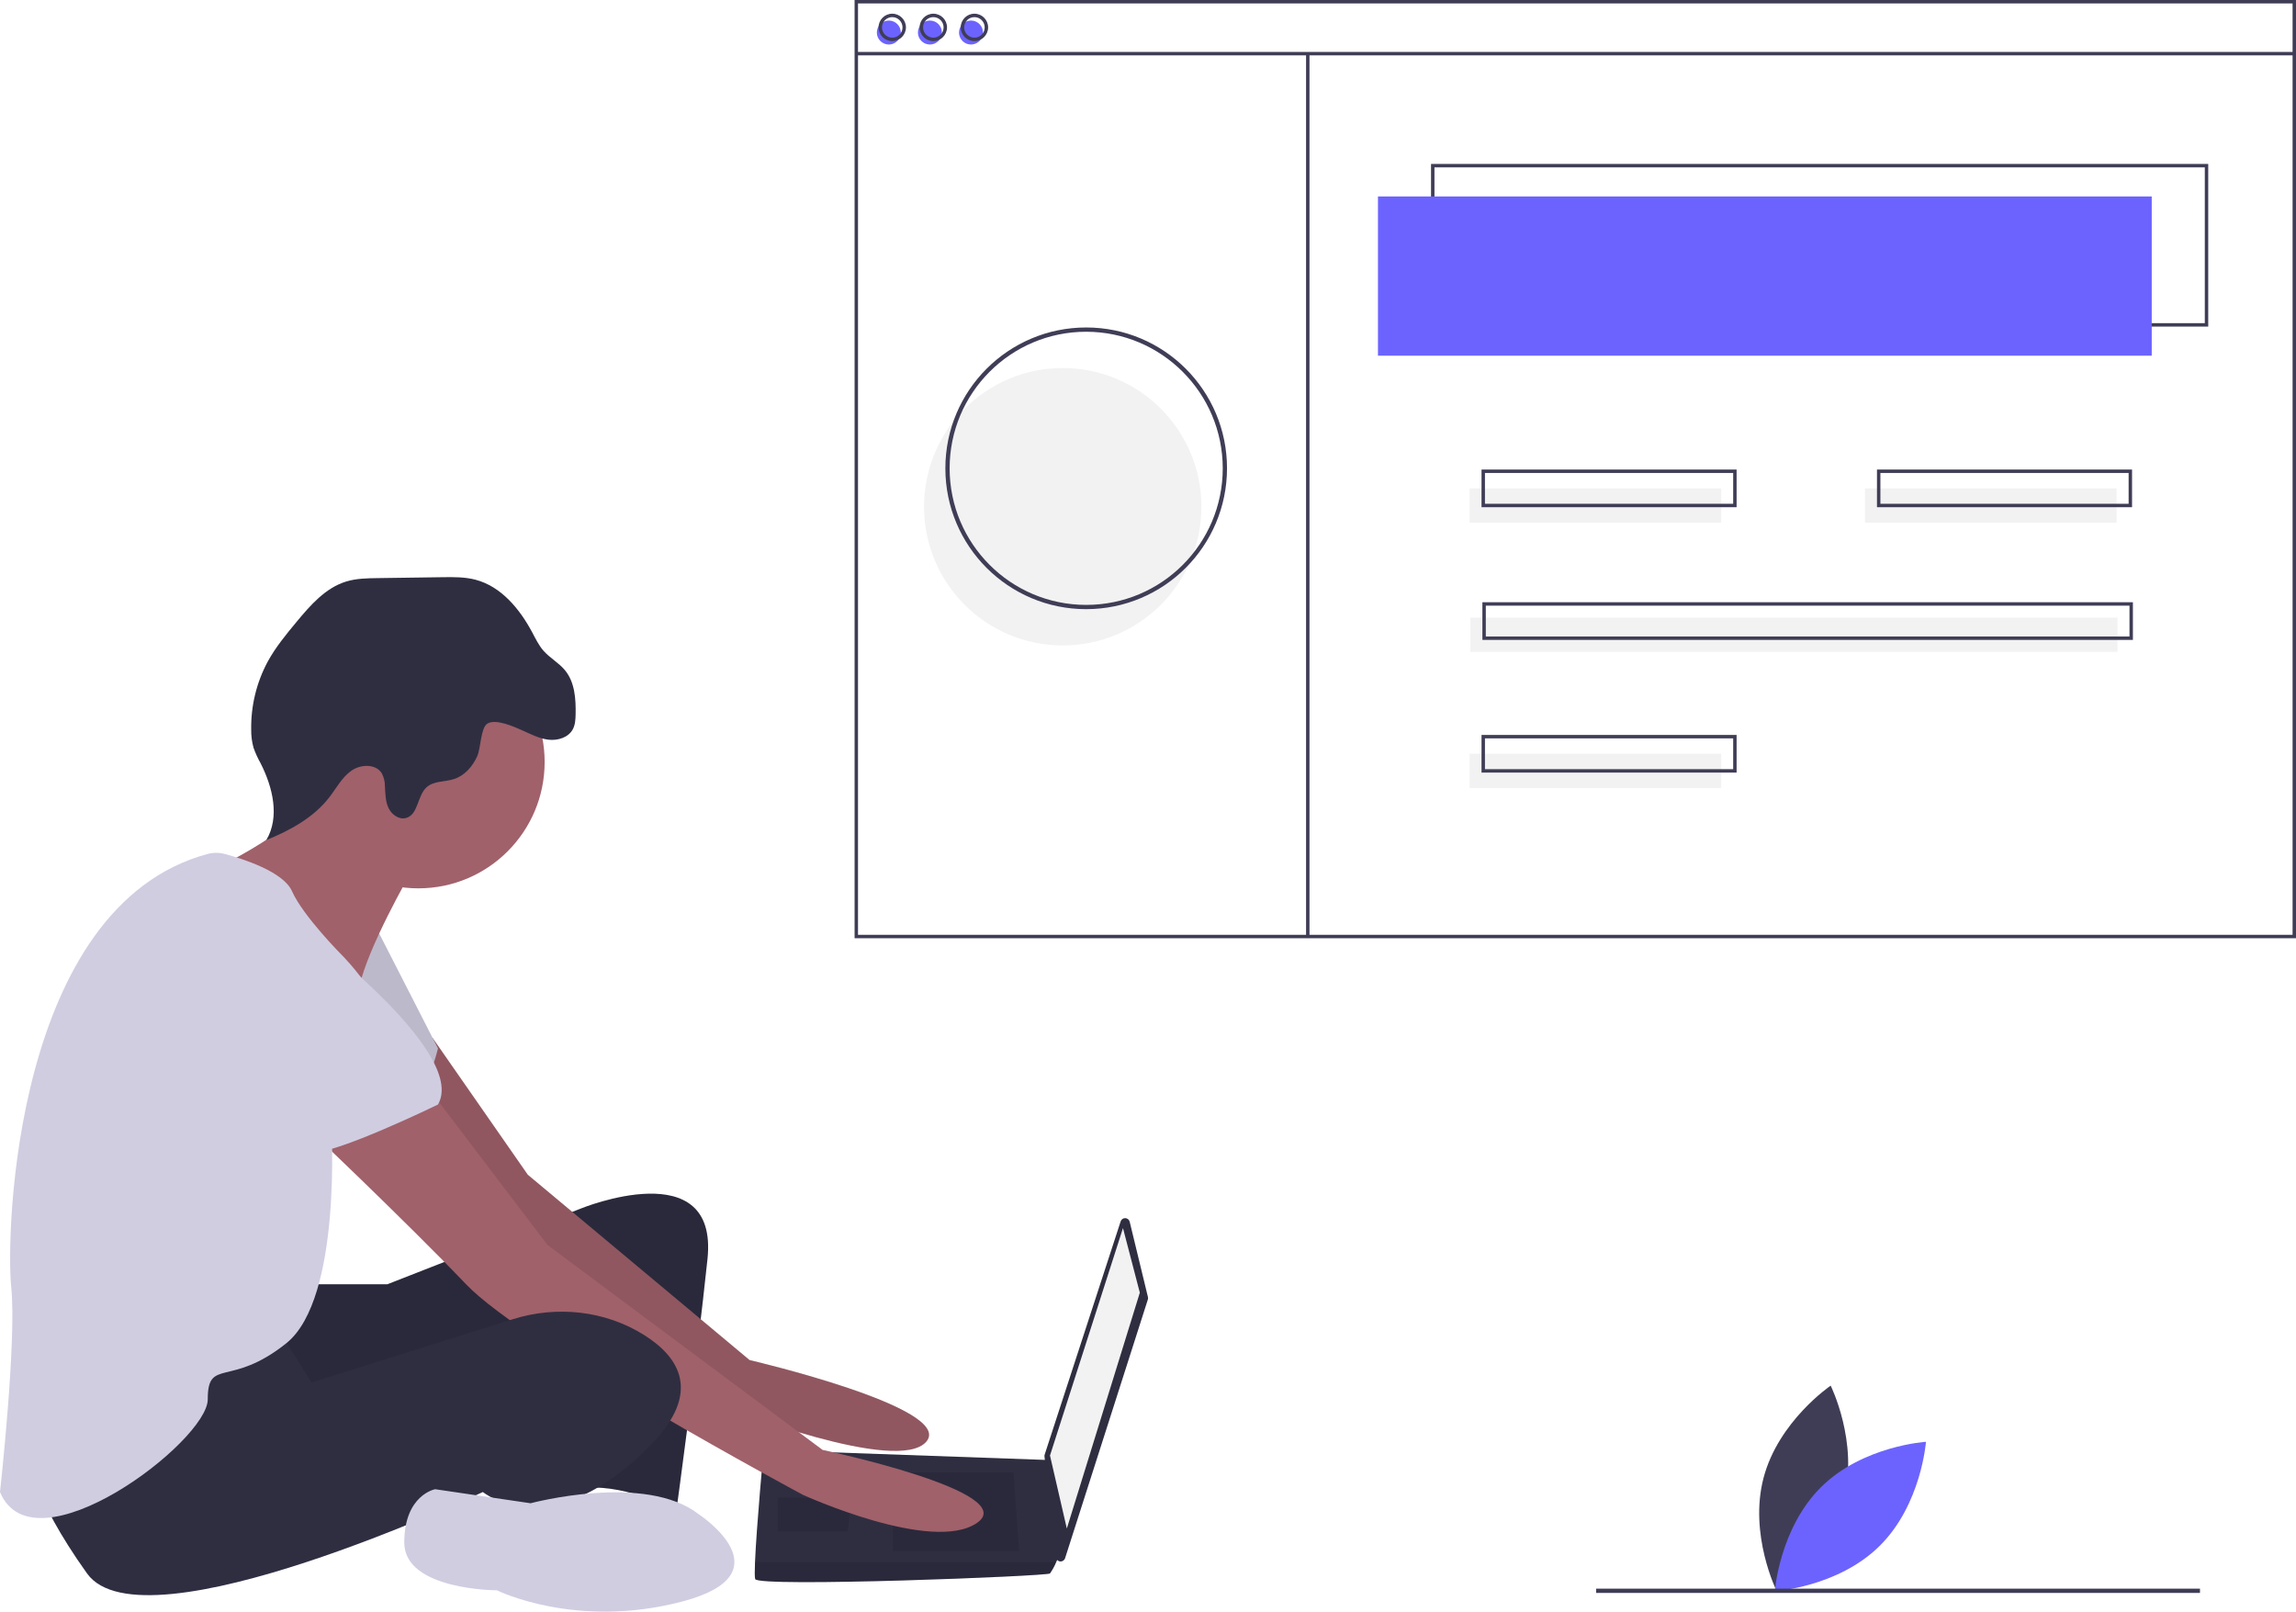
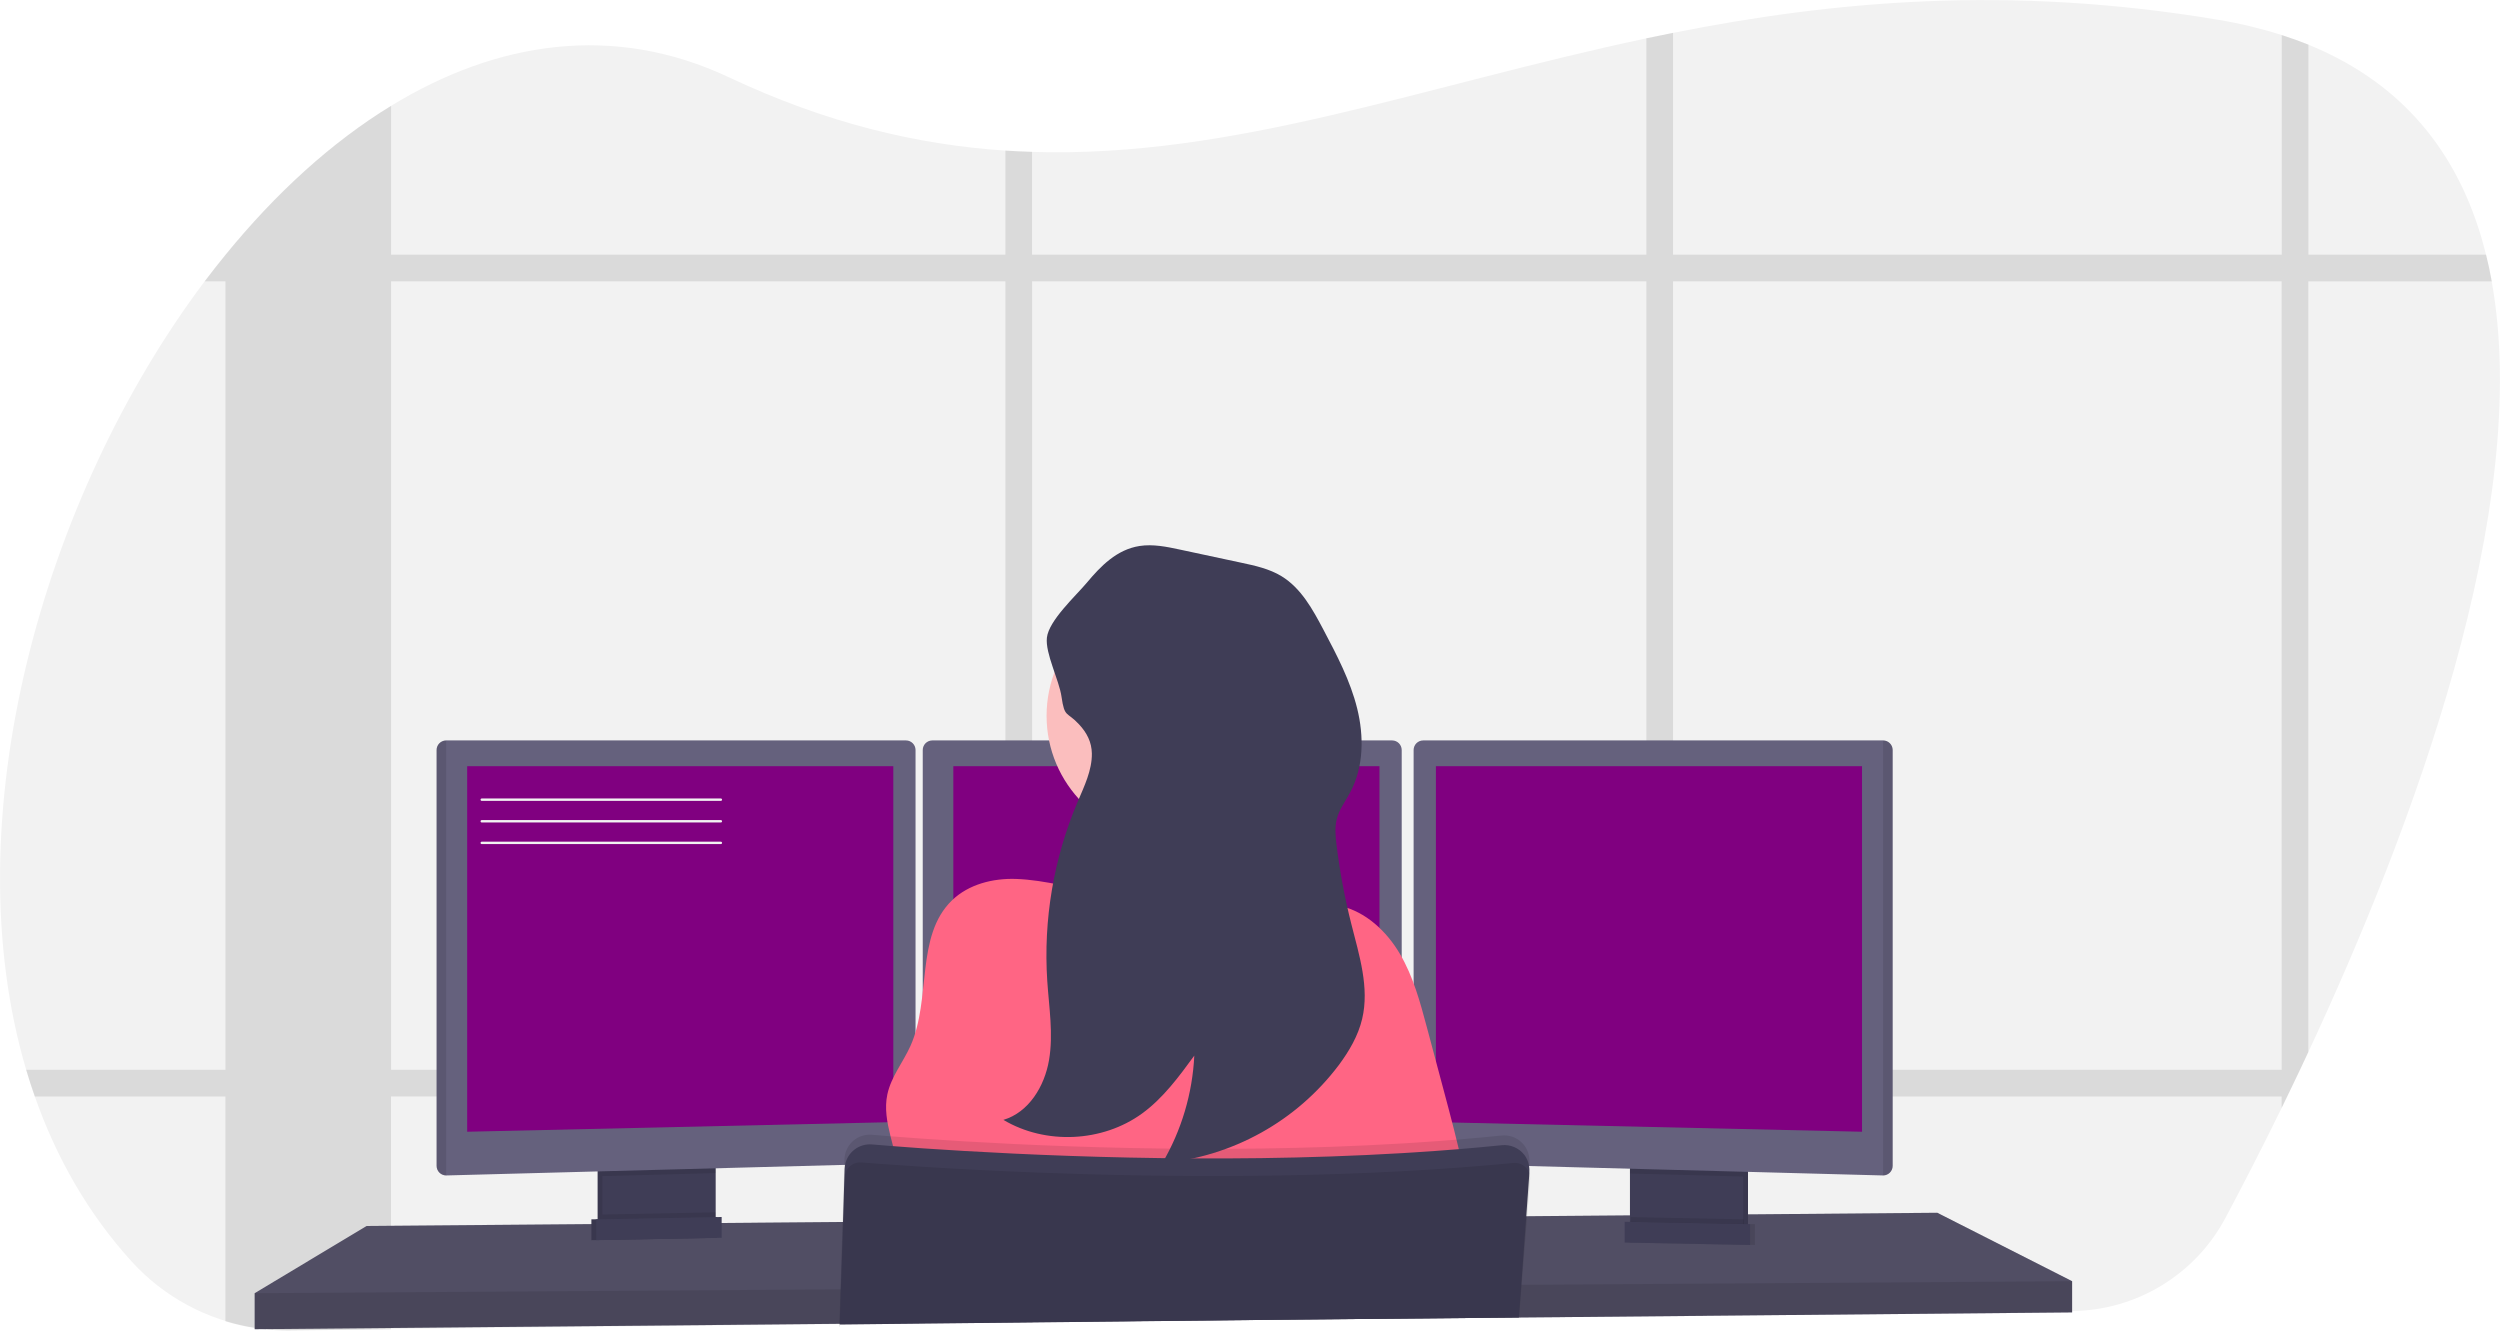
- <svg xmlns="http://www.w3.org/2000/svg" id="ade8c9af-7e2e-4eda-b5c8-b06129257226" data-name="Layer 1" width="1076.064" height="755.228" viewBox="0 0 1076.064 755.228">
-   <path d="M926.114,774.809c-6.985,26.598-31.459,43.22-31.459,43.22s-13.15-26.502-6.166-53.1,31.459-43.22,31.459-43.22S933.098,748.211,926.114,774.809Z" transform="translate(-61.96814 -72.38605)" fill="#3f3d56" />
-   <path d="M915.52,769.183c-19.563,19.327-21.751,48.831-21.751,48.831s29.528-1.831,49.091-21.159,21.751-48.831,21.751-48.831S935.082,749.855,915.52,769.183Z" transform="translate(-61.96814 -72.38605)" fill="#6c63ff" />
-   <path d="M206.702,674.194h36.841l90.788-35.526s64.472-26.315,59.209,23.684-14.473,117.103-14.473,117.103-28.947-13.158-44.736-9.21-5.263-80.262-5.263-80.262-128.945,61.841-140.787,53.946-14.473-63.157-14.473-63.157Z" transform="translate(-61.96814 -72.38605)" fill="#2f2e41" />
-   <path d="M206.702,674.194h36.841l90.788-35.526s64.472-26.315,59.209,23.684-14.473,117.103-14.473,117.103-28.947-13.158-44.736-9.21-5.263-80.262-5.263-80.262-128.945,61.841-140.787,53.946-14.473-63.157-14.473-63.157Z" transform="translate(-61.96814 -72.38605)" opacity="0.1" />
-   <path d="M264.746,558.82l44.586,64.059L413.277,709.72s96.051,22.368,82.893,38.157S402.751,732.088,402.751,732.088s-119.735-86.84-123.682-93.419S231.702,570.249,231.702,570.249Z" transform="translate(-61.96814 -72.38605)" fill="#a0616a" />
-   <path d="M264.746,558.82l44.586,64.059L413.277,709.72s96.051,22.368,82.893,38.157S402.751,732.088,402.751,732.088s-119.735-86.84-123.682-93.419S231.702,570.249,231.702,570.249Z" transform="translate(-61.96814 -72.38605)" opacity="0.1" />
-   <path d="M238.281,507.092l28.947,56.578s-6.579,27.631-17.105,30.263-55.262-34.21-55.262-34.21Z" transform="translate(-61.96814 -72.38605)" fill="#d0cde1" />
-   <path d="M238.281,507.092l28.947,56.578s-6.579,27.631-17.105,30.263-55.262-34.21-55.262-34.21Z" transform="translate(-61.96814 -72.38605)" opacity="0.1" />
-   <path d="M591.419,644.9,599.97,680.172a2.203,2.203,0,0,1-.043,1.19L561.14,802.574a2.203,2.203,0,0,1-4.287-.423l-5.366-47.219a2.203,2.203,0,0,1,.094-.931L587.184,644.737A2.203,2.203,0,0,1,591.419,644.9Z" transform="translate(-61.96814 -72.38605)" fill="#2f2e41" />
-   <polygon points="526.306 575.493 534.2 605.756 499.99 716.28 492.096 682.07 526.306 575.493" fill="#f2f2f2" />
-   <path d="M415.909,812.35c1.316,3.947,136.839-1.316,138.155-2.632a28.561,28.561,0,0,0,2.895-5.263c1.237-2.632,2.368-5.263,2.368-5.263L554.064,756.588l-134.208-4.763s-3.355,36.105-4.039,52.631C415.646,808.626,415.646,811.56,415.909,812.35Z" transform="translate(-61.96814 -72.38605)" fill="#2f2e41" />
-   <polygon points="474.991 689.965 477.622 726.806 418.413 726.806 418.413 689.965 474.991 689.965" opacity="0.1" />
-   <polygon points="398.677 701.806 399.03 701.736 397.361 717.596 364.467 717.596 364.467 701.806 398.677 701.806" opacity="0.1" />
-   <path d="M415.909,812.35c1.316,3.947,136.839-1.316,138.155-2.632a28.561,28.561,0,0,0,2.895-5.263H415.817C415.646,808.626,415.646,811.56,415.909,812.35Z" transform="translate(-61.96814 -72.38605)" opacity="0.1" />
-   <circle cx="196.049" cy="357.076" r="59.209" fill="#a0616a" />
-   <path d="M254.07,482.093s-19.736,34.21-23.684,52.631-59.209-36.841-59.209-36.841l-7.237-19.079s51.973-24.342,48.025-44.078S254.07,482.093,254.07,482.093Z" transform="translate(-61.96814 -72.38605)" fill="#a0616a" />
-   <path d="M264.596,584.722l53.946,71.051,128.945,96.051s93.419,19.736,72.367,34.21-81.577-13.158-81.577-13.158S308.016,703.141,280.385,674.194s-78.946-77.63-78.946-77.63Z" transform="translate(-61.96814 -72.38605)" fill="#a0616a" />
-   <path d="M192.229,695.247,208.018,720.246l94.231-29.646c20.676-6.505,43.348-4.111,61.687,7.442,16.447,10.362,26.973,26.809,3.289,51.15-47.368,48.683-78.946,22.368-78.946,22.368S129.072,846.559,102.757,809.718s-27.631-55.262-27.631-55.262S176.44,691.299,192.229,695.247Z" transform="translate(-61.96814 -72.38605)" fill="#2f2e41" />
-   <path d="M389.593,782.087s42.104,27.631-7.895,40.789-86.84-5.263-86.84-5.263-43.42,0-43.42-22.368,14.473-25,14.473-25l44.736,6.579S364.594,762.351,389.593,782.087Z" transform="translate(-61.96814 -72.38605)" fill="#d0cde1" />
-   <path d="M306.589,414.568c4.03,1.797,8.026,3.923,12.408,4.444s9.371-1.008,11.444-4.903c1.12-2.104,1.248-4.578,1.3-6.961.158-7.225-.364-15.036-4.943-20.627-2.914-3.559-7.167-5.802-10.184-9.274-2.161-2.488-3.599-5.503-5.148-8.411-5.866-11.017-14.551-21.606-26.622-24.782-5.04-1.326-10.328-1.262-15.539-1.188l-30.397.429c-4.919.069-9.914.15-14.623,1.574-9.784,2.958-16.908,11.186-23.432,19.054-4.881,5.887-9.775,11.834-13.439,18.547a65.079,65.079,0,0,0-7.714,31.887,29.833,29.833,0,0,0,1.093,8.437,46.822,46.822,0,0,0,3.316,7.284c5.7,11.197,9.085,25.182,2.665,35.983,11.152-4.555,22.186-10.528,29.542-20.068,3.291-4.267,5.872-9.263,10.258-12.395s11.532-3.403,14.346,1.193a12.857,12.857,0,0,1,1.451,6.022c.206,3.45.2,7.033,1.663,10.164s4.947,5.658,8.273,4.721c5.729-1.614,5.18-10.406,9.593-14.4,3.351-3.033,8.521-2.453,12.826-3.83,5.016-1.604,8.779-5.95,10.924-10.759,1.63-3.656,1.606-13.223,4.691-15.203C294.208,409.022,303.004,412.969,306.589,414.568Z" transform="translate(-61.96814 -72.38605)" fill="#2f2e41" />
-   <path d="M159.24,472.562a15.616,15.616,0,0,1,8.128.021c8.446,2.268,27.38,8.27,31.44,17.405,5.263,11.842,23.684,30.263,23.684,30.263s25,25,19.736,42.104-25,36.841-25,36.841,5.263,81.577-21.052,102.63-36.841,6.579-36.841,26.315S77.757,809.718,61.968,771.561c0,0,7.895-71.051,5.263-96.051C64.638,650.871,68.434,497.145,159.24,472.562Z" transform="translate(-61.96814 -72.38605)" fill="#d0cde1" />
-   <path d="M201.439,505.777s80.262,59.209,65.788,84.209c0,0-48.683,23.684-59.209,22.368s-51.315-47.368-61.841-51.315S130.388,486.04,201.439,505.777Z" transform="translate(-61.96814 -72.38605)" fill="#d0cde1" />
-   <circle cx="498.064" cy="237.458" r="65" fill="#f2f2f2" />
-   <path d="M1096.898,225.427H732.649V149.207H1096.898ZM734.254,223.822h361.039v-73.01H734.254Z" transform="translate(-61.96814 -72.38605)" fill="#3f3d56" />
-   <rect x="645.809" y="92.065" width="362.644" height="74.615" fill="#6c63ff" />
-   <circle cx="416.565" cy="15.244" r="5.616" fill="#6c63ff" />
-   <circle cx="435.82" cy="15.244" r="5.616" fill="#6c63ff" />
-   <circle cx="455.076" cy="15.244" r="5.616" fill="#6c63ff" />
-   <path d="M1138.032,512.052H462.487V72.386h675.545Zm-673.94-1.605h672.336V73.991H464.092Z" transform="translate(-61.96814 -72.38605)" fill="#3f3d56" />
-   <rect x="401.321" y="24.338" width="673.94" height="1.605" fill="#3f3d56" />
-   <path d="M480.138,91.641a6.418,6.418,0,1,1,6.418-6.418A6.426,6.426,0,0,1,480.138,91.641Zm0-11.232a4.814,4.814,0,1,0,4.814,4.814A4.819,4.819,0,0,0,480.138,80.409Z" transform="translate(-61.96814 -72.38605)" fill="#3f3d56" />
-   <path d="M499.393,91.641a6.418,6.418,0,1,1,6.418-6.418A6.426,6.426,0,0,1,499.393,91.641Zm0-11.232a4.814,4.814,0,1,0,4.814,4.814A4.819,4.819,0,0,0,499.393,80.409Z" transform="translate(-61.96814 -72.38605)" fill="#3f3d56" />
-   <path d="M518.649,91.641A6.418,6.418,0,1,1,525.067,85.223,6.426,6.426,0,0,1,518.649,91.641Zm0-11.232a4.814,4.814,0,1,0,4.814,4.814A4.819,4.819,0,0,0,518.649,80.409Z" transform="translate(-61.96814 -72.38605)" fill="#3f3d56" />
-   <rect x="612.109" y="25.14" width="1.605" height="414.346" fill="#3f3d56" />
-   <rect x="688.733" y="228.859" width="117.94" height="16.046" fill="#f2f2f2" />
-   <rect x="874.067" y="228.859" width="117.94" height="16.046" fill="#f2f2f2" />
-   <path d="M875.861,310.07H756.317V292.42H875.861Zm-117.94-1.605H874.257V294.024H757.922Z" transform="translate(-61.96814 -72.38605)" fill="#3f3d56" />
-   <rect x="688.733" y="353.217" width="117.94" height="16.046" fill="#f2f2f2" />
-   <path d="M875.861,434.428H756.317V416.778H875.861Zm-117.94-1.605H874.257V418.382H757.922Z" transform="translate(-61.96814 -72.38605)" fill="#3f3d56" />
-   <rect x="689.134" y="289.433" width="303.273" height="16.046" fill="#f2f2f2" />
-   <path d="M1061.596,372.249H756.718V354.599h304.878ZM758.323,370.645h301.669V356.203H758.323Z" transform="translate(-61.96814 -72.38605)" fill="#3f3d56" />
-   <path d="M1061.195,310.07H941.651V292.42H1061.195Zm-117.94-1.605h116.335V294.024H943.255Z" transform="translate(-61.96814 -72.38605)" fill="#3f3d56" />
-   <path d="M571.032,357.844a66,66,0,1,1,66-66A66.075,66.075,0,0,1,571.032,357.844Zm0-130a64,64,0,1,0,64,64A64.073,64.073,0,0,0,571.032,227.844Z" transform="translate(-61.96814 -72.38605)" fill="#3f3d56" />
-   <rect x="748.064" y="744.458" width="283" height="2" fill="#3f3d56" />
+ <svg xmlns="http://www.w3.org/2000/svg" id="e6d15d18-a685-4480-ac2b-bd578043a679" data-name="Layer 1" width="1041.32" height="554.17" viewBox="0 0 1041.32 554.17">
+   <path d="M1040.82,611.12q-1.74,3.75-3.47,7.4-2.7,5.67-5.33,11.12c-.78,1.61-1.56,3.19-2.32,4.77-8.6,17.57-16.63,33.11-23.45,45.89A73.21,73.21,0,0,1,942.44,719l-151.65,1.65h-1.6l-13,.14-11.12.12-34.1.37-1.38,0-17.36.19h-.53l-107,1.16-95.51,1-11.11.12-69,.75H429l-44.75.48h-.48l-141.5,1.53-42.33.46a88,88,0,0,1-10.79-.54h0c-1.22-.14-2.44-.3-3.65-.49a87.38,87.38,0,0,1-51.29-27.54C116,678.37,102.75,655,93.85,629.64q-1.93-5.49-3.6-11.12C59.44,514.37,97,380,164.6,290.08q4.25-5.64,8.64-11l.07-.08c20.79-25.52,44.1-46.84,68.93-62,44-26.91,92.75-34.49,140.7-11.9,40.57,19.12,78.45,28.11,115.17,30.55,3.71.24,7.42.42,11.11.53,84.23,2.65,163.17-27.7,255.87-47.29,3.69-.78,7.39-1.55,11.12-2.28,66.13-13.16,139.49-20.1,226.73-5.51a189.09,189.09,0,0,1,26.76,6.4q5.77,1.86,11.12,4c41.64,16.94,64.35,48.24,74,87.46q1.37,5.46,2.37,11.11C1134.3,384.41,1084.19,518.23,1040.82,611.12Z" transform="translate(-79.34 -172.91)" fill="#f2f2f2" />
+   <path d="M576.36,618.52a95.22,95.22,0,0,1-1.87,11.12h93.7V618.52Zm-78.25,62.81,11.11-.09V653.77c-3.81-.17-7.52-.34-11.11-.52ZM265.19,618.52v11.12h198.5V618.52ZM1114.87,279h-74V191.51q-5.35-2.17-11.12-4V279H776.21V186.58c-3.73.73-7.43,1.5-11.12,2.28V279H509.22V236.15c-3.69-.11-7.4-.29-11.11-.53V279H242.24V217c-24.83,15.16-48.14,36.48-68.93,62h-.07v.08q-4.4,5.4-8.64,11h8.64V618.52h-83q1.66,5.63,3.6,11.12h79.39v93.62a87,87,0,0,0,12.2,2.79c1.21.19,2.43.35,3.65.49h0a88,88,0,0,0,10.79.54l42.33-.46v-97H498.11v94.21l11.11-.12V629.64H765.09V721l11.12-.12V629.64H1029.7v4.77c.76-1.58,1.54-3.16,2.32-4.77q2.63-5.45,5.33-11.12,1.73-3.64,3.47-7.4v-321h76.42Q1116.23,284.43,1114.87,279ZM242.24,618.52V290.08H498.11V618.52Zm267,0V290.08H765.09V618.52Zm520.48,0H776.21V290.08H1029.7Z" transform="translate(-79.34 -172.91)" opacity="0.1" />
+   <polygon points="863.09 533.65 863.09 546.65 711.17 548.05 709.55 548.08 651.81 548.61 650.43 548.63 632.88 548.78 632.36 548.78 525.38 549.77 349.77 551.4 349.62 551.4 304.97 551.82 304.49 551.83 106.09 553.65 106.09 538.65 152.74 510.65 246.34 509.87 248.34 509.86 249 509.85 251 509.82 295.94 509.45 297.95 509.44 298.59 509.43 300.59 509.42 315 509.3 315.38 509.29 350.93 508.99 351.22 508.99 628.62 506.65 635.41 506.6 636.09 506.6 641.27 506.55 678.92 506.24 680.92 506.21 682.77 506.19 683.73 506.19 695.44 506.1 697.76 506.07 700.87 506.05 710.62 505.96 726.09 505.83 728.09 505.81 731.57 505.79 732.22 505.79 806.93 505.15 863.09 533.65" fill="#65617d" />
+   <polygon points="863.09 533.65 863.09 546.65 711.17 548.05 709.55 548.08 651.81 548.61 650.43 548.63 632.88 548.78 632.36 548.78 525.38 549.77 349.77 551.4 349.62 551.4 304.97 551.82 304.49 551.83 106.09 553.65 106.09 538.65 152.74 510.65 246.34 509.87 248.34 509.86 249 509.85 251 509.82 295.94 509.45 297.95 509.44 298.59 509.43 300.59 509.42 315 509.3 315.38 509.29 350.93 508.99 351.22 508.99 628.62 506.65 635.41 506.6 636.09 506.6 641.27 506.55 678.92 506.24 680.92 506.21 682.77 506.19 683.73 506.19 695.44 506.1 697.76 506.07 700.87 506.05 710.62 505.96 726.09 505.83 728.09 505.81 731.57 505.79 732.22 505.79 806.93 505.15 863.09 533.65" opacity="0.2" />
+   <path d="M375.44,656.57v24.49a6.13,6.13,0,0,1-3.5,5.54,6,6,0,0,1-2.5.6l-34.9.74a6,6,0,0,1-2.7-.57,6.12,6.12,0,0,1-3.57-5.57V656.57Z" transform="translate(-79.34 -172.91)" fill="#3f3d56" />
+   <path d="M375.44,656.57v24.49a6.13,6.13,0,0,1-3.5,5.54,6,6,0,0,1-2.5.6l-34.9.74a6,6,0,0,1-2.7-.57,6.12,6.12,0,0,1-3.57-5.57V656.57Z" transform="translate(-79.34 -172.91)" opacity="0.1" />
+   <path d="M377.44,656.57v24.49a6.13,6.13,0,0,1-3.5,5.54,6,6,0,0,1-2.5.6l-34.9.74a6,6,0,0,1-2.7-.57,6.12,6.12,0,0,1-3.57-5.57V656.57Z" transform="translate(-79.34 -172.91)" fill="#3f3d56" />
+   <rect x="680.92" y="483.65" width="47.17" height="31.5" fill="#3f3d56" />
+   <rect x="680.92" y="483.65" width="47.17" height="31.5" opacity="0.1" />
+   <rect x="678.92" y="483.65" width="47.17" height="31.5" fill="#3f3d56" />
+   <polygon points="298.09 483.65 298.09 488.62 250.92 489.88 250.92 483.65 298.09 483.65" opacity="0.1" />
+   <path d="M460.69,485.27v168.2a4,4,0,0,1-3.85,3.95l-191.65,5.1h-.05a4,4,0,0,1-3.95-3.95V485.27a4,4,0,0,1,3.95-3.95h191.6A4,4,0,0,1,460.69,485.27Z" transform="translate(-79.34 -172.91)" fill="#65617d" />
+   <path d="M265.19,481.32v181.2h-.05a4,4,0,0,1-3.95-3.95V485.27a4,4,0,0,1,3.95-3.95Z" transform="translate(-79.34 -172.91)" opacity="0.1" />
+   <polygon points="194.59 319.15 372.09 319.15 372.09 467.4 194.59 471.4 194.59 319.15" fill="#800080" />
+   <polygon points="726.09 483.65 726.09 490.06 678.92 488.8 678.92 483.65 726.09 483.65" opacity="0.1" />
+   <path d="M867.69,485.27v173.3a4,4,0,0,1-4,3.95h0L672,657.42a4,4,0,0,1-3.85-3.95V485.27a4,4,0,0,1,3.95-3.95h191.6A4,4,0,0,1,867.69,485.27Z" transform="translate(-79.34 -172.91)" fill="#65617d" />
+   <path d="M867.69,485.27v173.3a4,4,0,0,1-4,3.95h0V481.32h0A4,4,0,0,1,867.69,485.27Z" transform="translate(-79.34 -172.91)" opacity="0.1" />
+   <polygon points="775.59 319.15 598.09 319.15 598.09 467.4 775.59 471.4 775.59 319.15" fill="#800080" />
+   <path d="M663.19,485.27v168.2a4,4,0,0,1-3.85,3.95l-191.65,5.1h0a4,4,0,0,1-4-3.95V485.27a4,4,0,0,1,3.95-3.95h191.6A4,4,0,0,1,663.19,485.27Z" transform="translate(-79.34 -172.91)" fill="#65617d" />
+   <polygon points="397.09 319.15 574.59 319.15 574.59 467.4 397.09 471.4 397.09 319.15" fill="#800080" />
+   <polygon points="863.09 533.65 863.09 546.65 711.17 548.05 709.55 548.08 651.81 548.61 650.43 548.63 632.88 548.78 632.36 548.78 525.38 549.77 349.77 551.4 349.62 551.4 304.97 551.82 304.49 551.83 106.09 553.65 106.09 538.65 308.6 537.32 309.08 537.32 350.07 537.04 350.26 537.04 633.34 535.17 633.63 535.17 633.8 535.16 634.27 535.16 639.06 535.13 640.52 535.13 715.01 534.63 719.41 534.61 720.39 534.6 863.09 533.65" opacity="0.1" />
+   <circle cx="487.26" cy="298.15" r="51.33" fill="#fbbebe" />
+   <path d="M617.94,550.07s-99.5,12-90,0c3.44-4.34,4.39-17.2,4.2-31.85-.06-4.45-.22-9.06-.45-13.65-1.1-22-3.75-43.5-3.75-43.5s87-41,77-8.5c-4,13.13-2.69,31.57.35,48.88.89,5.05,1.92,10,3,14.7A344.67,344.67,0,0,0,617.94,550.07Z" transform="translate(-79.34 -172.91)" fill="#fbbebe" />
+   <path d="M585.47,546c11.51-2.13,23.7-6,34.53-1.54,2.85,1.17,5.47,2.88,8.39,3.86s6.12,1.22,9.16,1.91c10.68,2.42,19.34,10.55,24.9,20s8.44,20.14,11.26,30.72l6.9,25.83c6,22.45,12,45.09,13.39,68.3a2437.62,2437.62,0,0,1-250.84,1.43c5.44-10.34,11-21.31,10.54-33s-7.19-23.22-4.76-34.74c1.55-7.34,6.57-13.39,9.64-20.22,8.75-19.52,1.94-45.79,17.32-60.65,6.92-6.68,17-9.21,26.63-8.89,12.28.41,24.85,4.24,37,6.11C555.09,547.48,569.79,548.88,585.47,546Z" transform="translate(-79.34 -172.91)" fill="#ff6584" />
+   <path d="M716.37,657.17l-.1,1.43v.1l-.17,2.3-1.33,18.51-1.61,22.3-.46,6.28-1,13.44v.17l-107,1L429.11,724.6l0,.84h-.14l0-.84v-.28l.45-14.36.86-28.06.74-23.79.07-2.37a10.53,10.53,0,0,1,11.42-10.17c4.72.4,10.85.89,18.18,1.41l3,.22c42.33,2.94,120.56,6.74,199.5,2,1.66-.09,3.33-.19,5-.31,12.24-.77,24.47-1.76,36.58-3a10.53,10.53,0,0,1,11.6,11.23Z" transform="translate(-79.34 -172.91)" opacity="0.1" />
+   <path d="M429.08,725.44l0-.84,175.62-1.91,107-1H712v-.17l1-13.44.43-6,1.64-22.61,1.29-17.9,0-.44a10.62,10.62,0,0,0-.11-2.47.3.3,0,0,0,0-.1,10.39,10.39,0,0,0-2-4.64,10.54,10.54,0,0,0-9.42-4c-12.11,1.24-24.34,2.23-36.58,3-1.67.12-3.34.22-5,.31-78.94,4.69-157.17.89-199.5-2l-3-.22c-7.33-.52-13.46-1-18.18-1.41a10.54,10.54,0,0,0-11.24,8.53,11,11,0,0,0-.18,1.64l-.68,22.16L429.54,710l-.44,14.36v.28l0,.84Z" transform="translate(-79.34 -172.91)" fill="#3f3d56" />
+   <path d="M716.67,664.18l-1.23,15.33-1.83,22.85-.46,5.72-1,12.81-.06.64v.17h0l-.15,1.48.11-1.48h-.29l-107,1L429.11,724.6v-.28l.49-14.36,1-28.06.64-18.65A6.36,6.36,0,0,1,434.3,658a6.25,6.25,0,0,1,3.78-.9c2.1.17,4.68.37,7.69.59,4.89.36,10.92.78,17.94,1.22,13,.82,29.31,1.7,48,2.42,52,2,122.2,2.67,188.88-3.17,3-.26,6.1-.55,9.13-.84a6.26,6.26,0,0,1,3.48.66,5.16,5.16,0,0,1,.86.54,6.14,6.14,0,0,1,2,2.46,3.56,3.56,0,0,1,.25.61A6.28,6.28,0,0,1,716.67,664.18Z" transform="translate(-79.34 -172.91)" opacity="0.1" />
+   <path d="M377.44,677.87v3.19a6.13,6.13,0,0,1-3.5,5.54l-40.1.77a6.12,6.12,0,0,1-3.57-5.57v-3Z" transform="translate(-79.34 -172.91)" opacity="0.1" />
+   <polygon points="298.59 515.57 246.34 516.57 246.34 507.9 298.59 506.9 298.59 515.57" fill="#3f3d56" />
+   <polygon points="298.59 515.57 246.34 516.57 246.34 507.9 298.59 506.9 298.59 515.57" opacity="0.1" />
+   <polygon points="300.59 515.57 248.34 516.57 248.34 507.9 300.59 506.9 300.59 515.57" fill="#3f3d56" />
+   <path d="M758.56,679.87v3.19a6.13,6.13,0,0,0,3.5,5.54l40.1.77a6.12,6.12,0,0,0,3.57-5.57v-3Z" transform="translate(-79.34 -172.91)" opacity="0.1" />
+   <polygon points="678.72 517.57 730.97 518.57 730.97 509.9 678.72 508.9 678.72 517.57" opacity="0.1" />
+   <polygon points="676.72 517.57 728.97 518.57 728.97 509.9 676.72 508.9 676.72 517.57" fill="#3f3d56" />
+   <path d="M534.13,486.79c.08,7-3.16,13.6-5.91,20.07a163.49,163.49,0,0,0-12.66,74.71c.73,11,2.58,22,.73,32.9s-8.43,21.77-19,24.9c17.53,10.45,41.26,9.35,57.76-2.66,8.79-6.4,15.34-15.33,21.75-24.11a97.86,97.86,0,0,1-13.31,44.75A103.43,103.43,0,0,0,637,616.53c4.31-5.81,8.06-12.19,9.72-19.23,3.09-13-1.22-26.51-4.51-39.5a266.06,266.06,0,0,1-6.17-33c-.43-3.56-.78-7.22.1-10.7,1-4.07,3.67-7.51,5.64-11.22,5.6-10.54,5.73-23.3,2.86-34.88s-8.49-22.26-14.06-32.81c-4.46-8.46-9.3-17.31-17.46-22.28-5.1-3.1-11-4.39-16.88-5.64l-25.37-5.43c-5.55-1.19-11.26-2.38-16.87-1.51-9.47,1.48-16.14,8.32-22,15.34-4.59,5.46-15.81,15.71-16.6,22.86-.72,6.59,5.1,17.63,6.09,24.58,1.3,9,2.22,6,7.3,11.52C532,478.05,534.07,482,534.13,486.79Z" transform="translate(-79.34 -172.91)" fill="#3f3d56" />
+   <path d="M379.6,506.5H280a.5.5,0,0,1,0-1h99.6a.5.5,0,0,1,0,1Z" transform="translate(-79.34 -172.91)" fill="#f2f2f2" />
+   <path d="M379.6,515.5H280a.5.5,0,0,1,0-1h99.6a.5.5,0,0,1,0,1Z" transform="translate(-79.34 -172.91)" fill="#f2f2f2" />
+   <path d="M379.6,524.5H280a.5.5,0,0,1,0-1h99.6a.5.5,0,0,1,0,1Z" transform="translate(-79.34 -172.91)" fill="#f2f2f2" />
</svg>
